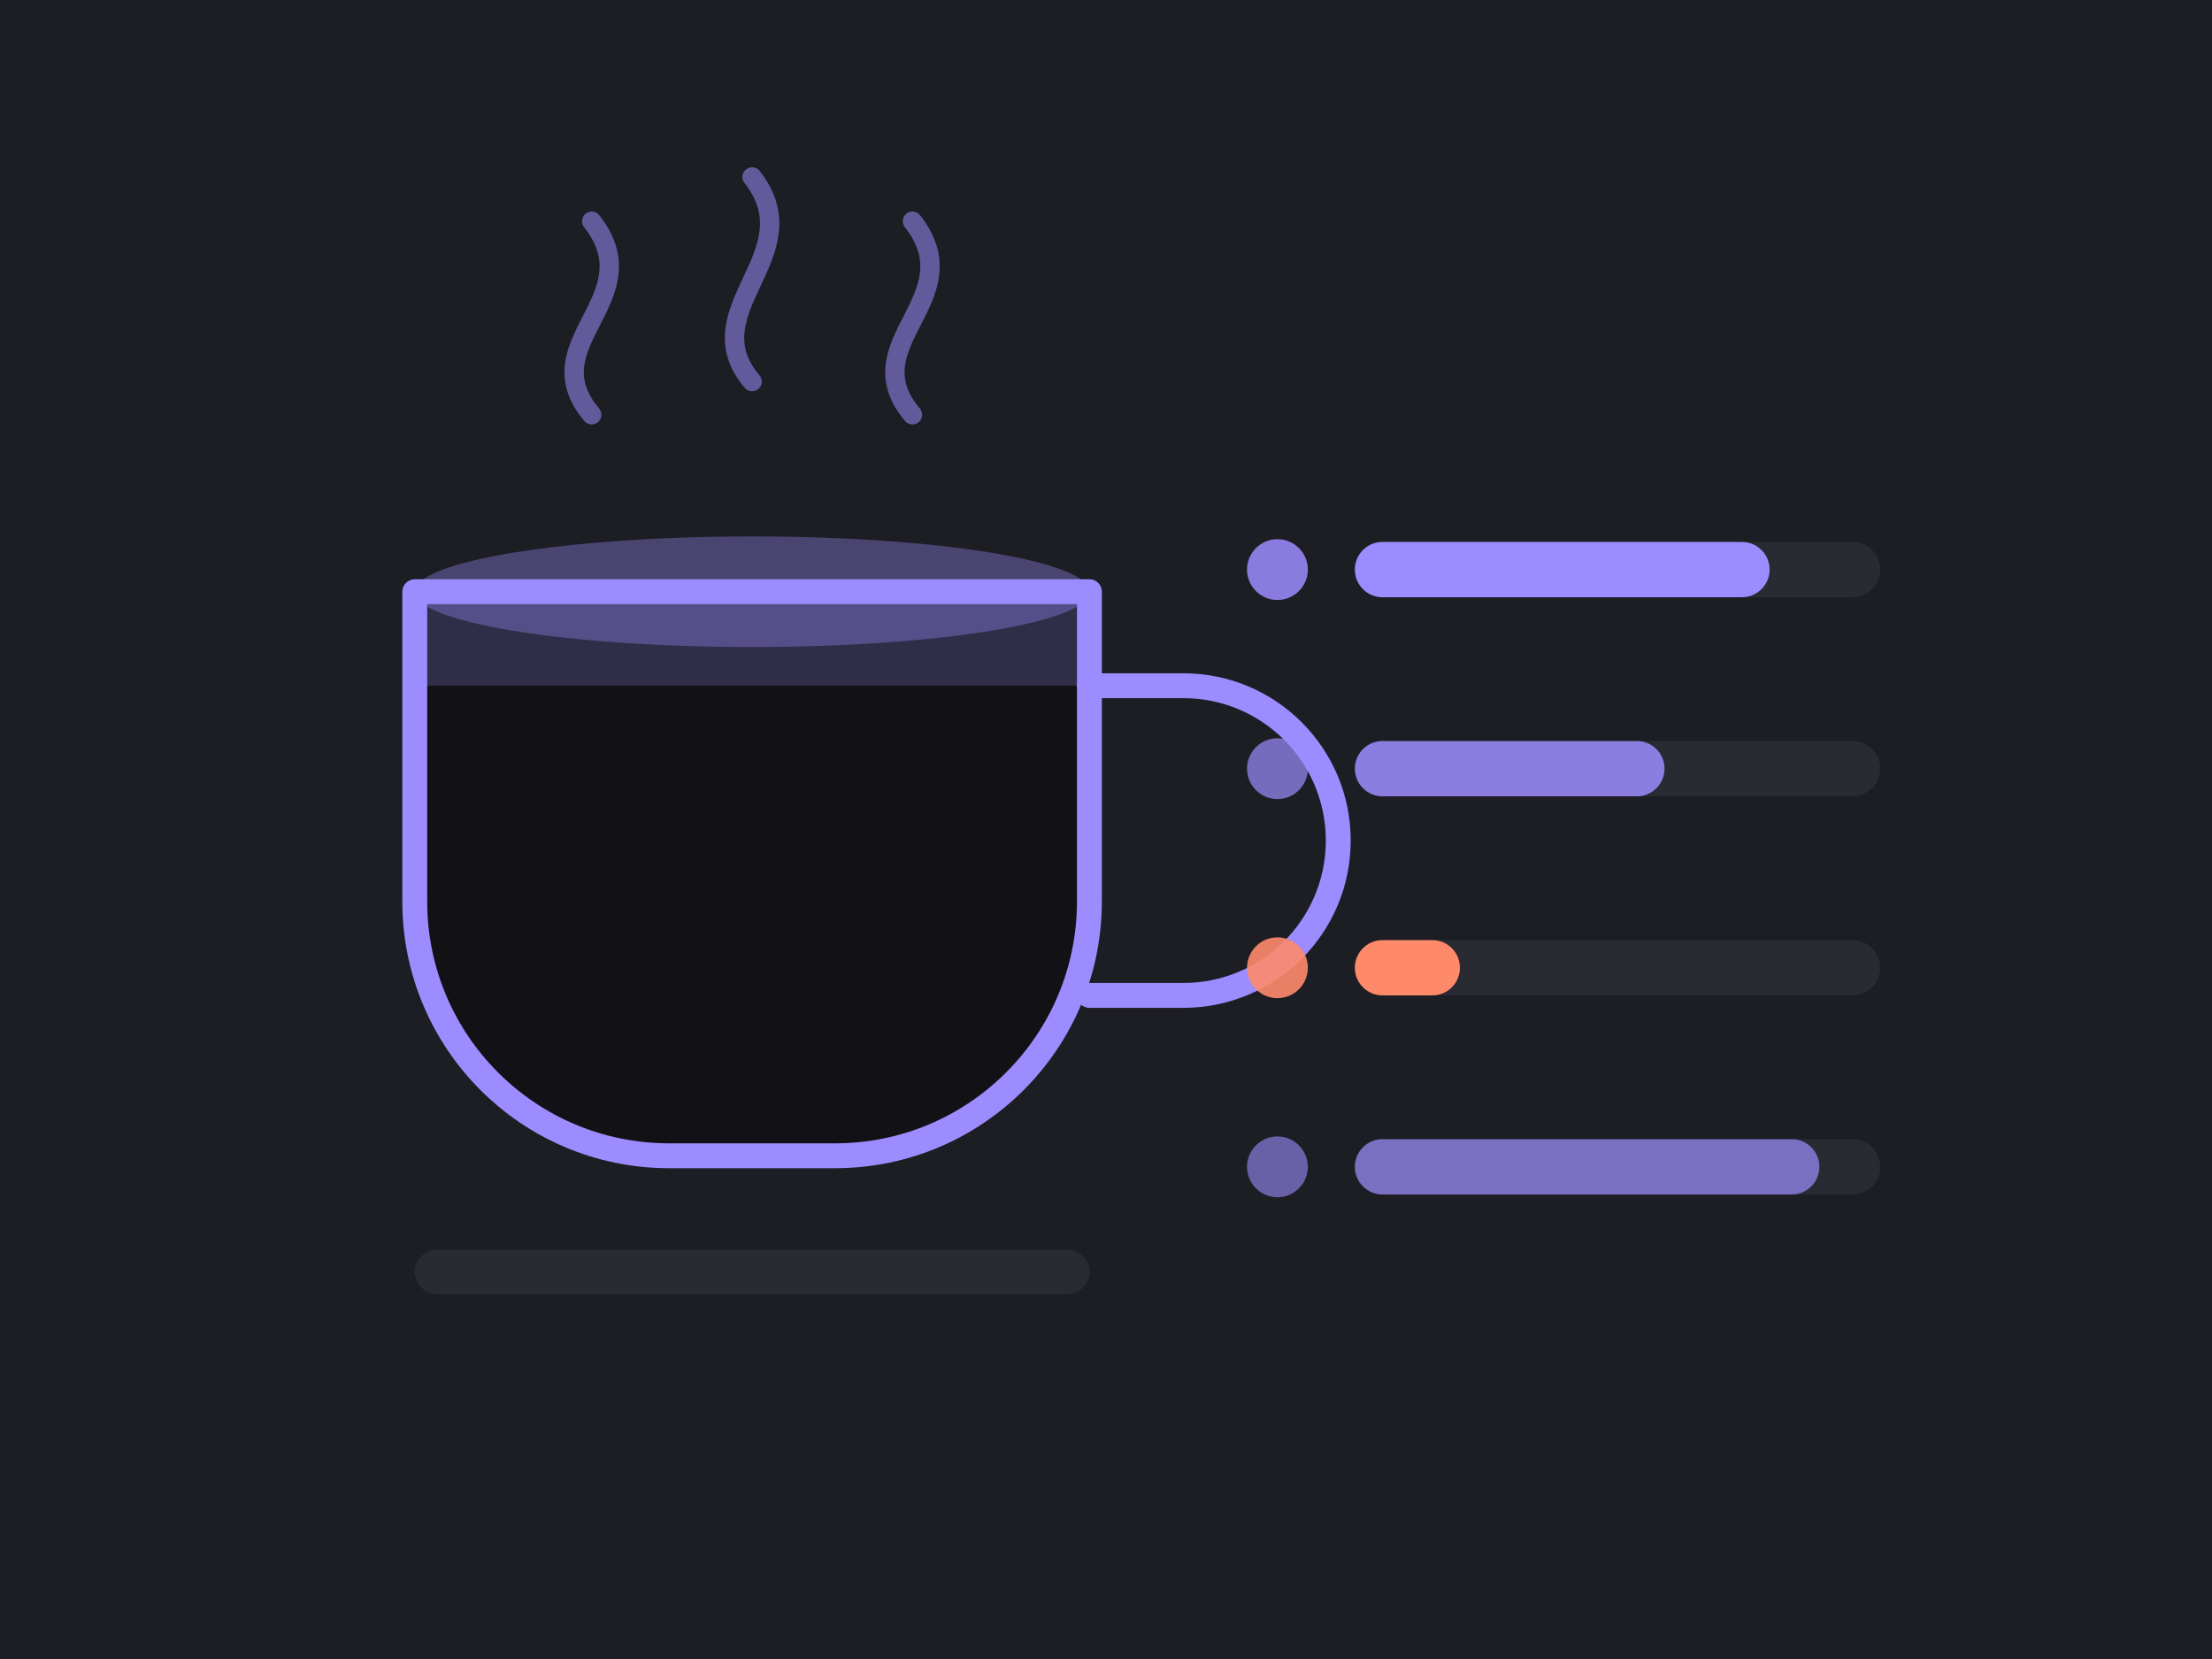
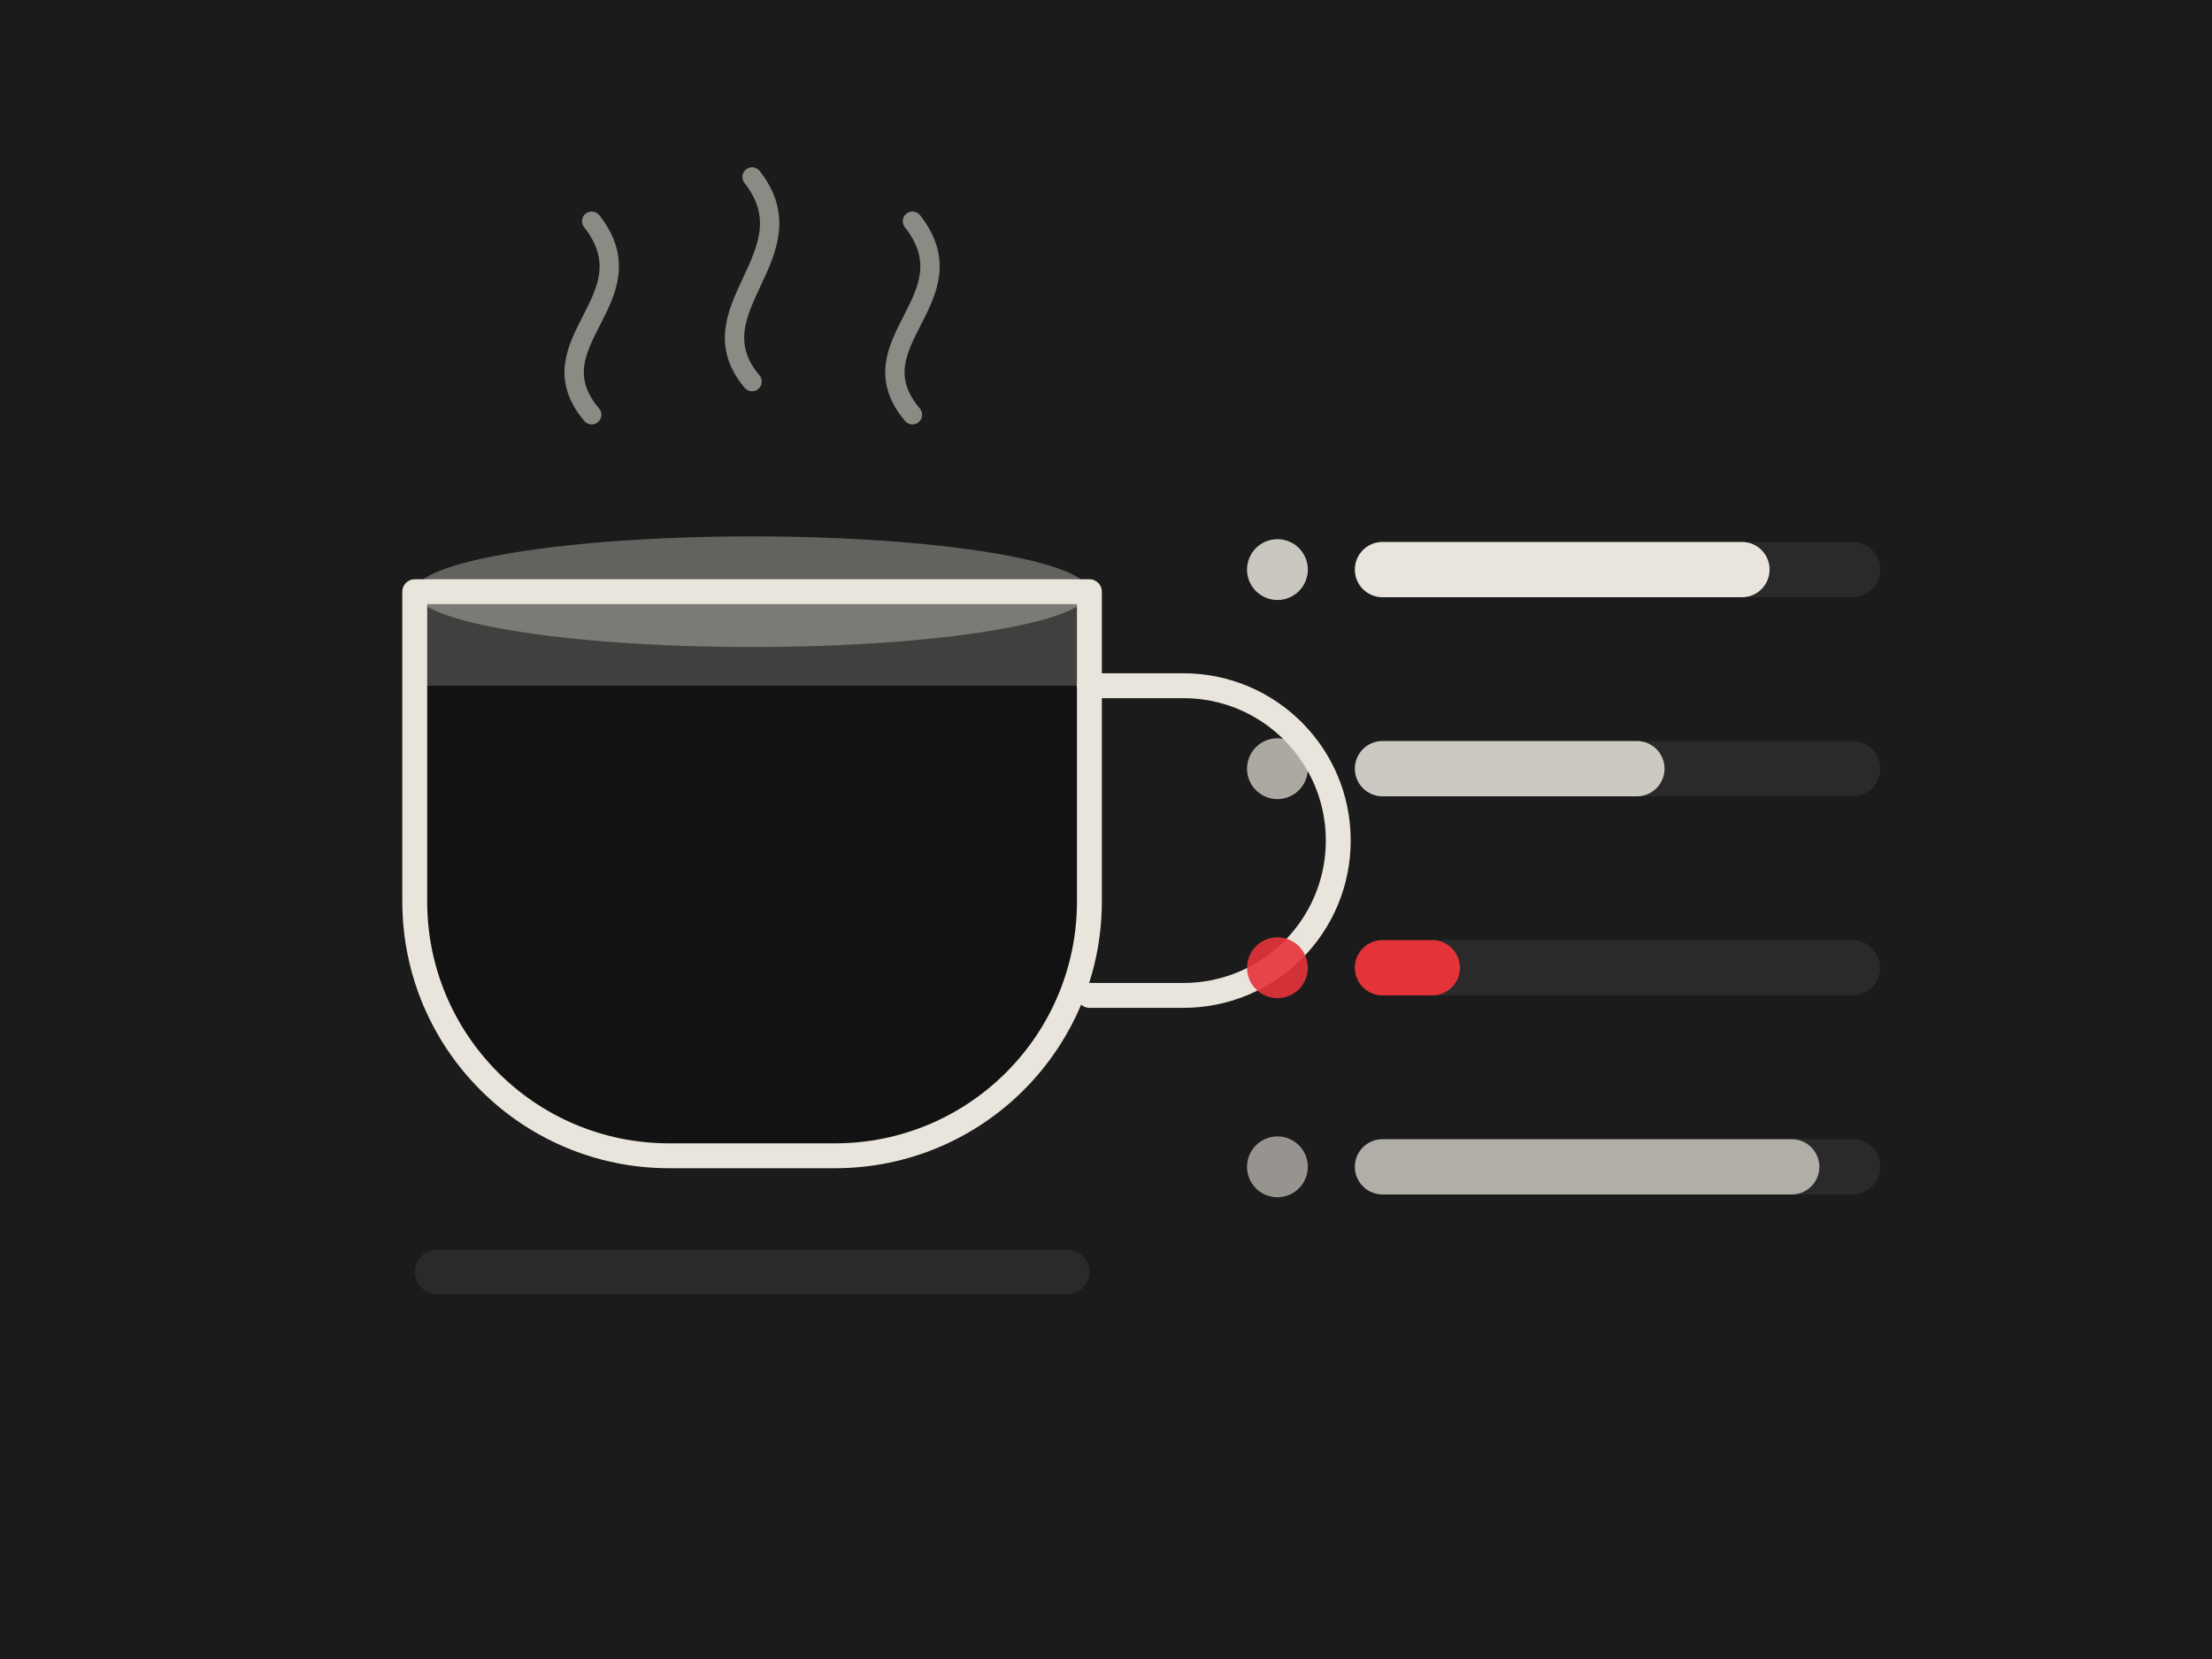
<svg xmlns="http://www.w3.org/2000/svg" viewBox="0 0 800 600" width="800" height="600" role="img">
-   <rect width="800" height="600" fill="#1D1D24" />
-   <g stroke="#9D8CFF" stroke-width="7" stroke-linecap="round" fill="none" opacity=".55">
+   <rect width="800" height="600" fill="#1B1B1B" />
+   <g stroke="#E9E5DD" stroke-width="7" stroke-linecap="round" fill="none" opacity=".55">
    <path d="M214 150c-22-26 22-42 0-70" />
    <path d="M272 138c-22-26 22-46 0-74" />
    <path d="M330 150c-22-26 22-42 0-70" />
  </g>
-   <path d="M150 214h244v112a92 92 0 0 1-92 92h-60a92 92 0 0 1-92-92z" fill="#121216" stroke="#9D8CFF" stroke-width="9" stroke-linejoin="round" />
-   <path d="M150 214h244v34a0 0 0 0 1 0 0H150z" fill="#9D8CFF" opacity=".22" />
-   <path d="M394 248h34a56 56 0 0 1 0 112h-34" fill="none" stroke="#9D8CFF" stroke-width="9" stroke-linecap="round" />
-   <ellipse cx="272" cy="214" rx="122" ry="20" fill="#9D8CFF" opacity=".35" />
-   <rect x="150" y="452" width="244" height="16" rx="8" fill="#2A2A33" />
+   <path d="M150 214h244v112a92 92 0 0 1-92 92h-60a92 92 0 0 1-92-92z" fill="#121212" stroke="#E9E5DD" stroke-width="9" stroke-linejoin="round" />
+   <path d="M150 214h244v34a0 0 0 0 1 0 0H150z" fill="#E9E5DD" opacity=".22" />
+   <path d="M394 248h34a56 56 0 0 1 0 112h-34" fill="none" stroke="#E9E5DD" stroke-width="9" stroke-linecap="round" />
+   <ellipse cx="272" cy="214" rx="122" ry="20" fill="#E9E5DD" opacity=".35" />
+   <rect x="150" y="452" width="244" height="16" rx="8" fill="#2A2A2A" />
  <g>
-     <rect x="490" y="196" width="190" height="20" rx="10" fill="#2A2A33" />
-     <rect x="490" y="196" width="150" height="20" rx="10" fill="#9D8CFF" />
-     <circle cx="462" cy="206" r="11" fill="#9D8CFF" opacity=".85" />
-     <rect x="490" y="268" width="190" height="20" rx="10" fill="#2A2A33" />
-     <rect x="490" y="268" width="112" height="20" rx="10" fill="#9D8CFF" opacity=".85" />
-     <circle cx="462" cy="278" r="11" fill="#9D8CFF" opacity=".7" />
-     <rect x="490" y="340" width="190" height="20" rx="10" fill="#2A2A33" />
-     <rect x="490" y="340" width="38" height="20" rx="10" fill="#FF8A6B" />
-     <circle cx="462" cy="350" r="11" fill="#FF8A6B" opacity=".9" />
-     <rect x="490" y="412" width="190" height="20" rx="10" fill="#2A2A33" />
-     <rect x="490" y="412" width="168" height="20" rx="10" fill="#9D8CFF" opacity=".7" />
-     <circle cx="462" cy="422" r="11" fill="#9D8CFF" opacity=".6" />
+     <rect x="490" y="196" width="190" height="20" rx="10" fill="#2A2A2A" />
+     <rect x="490" y="196" width="150" height="20" rx="10" fill="#E9E5DD" />
+     <circle cx="462" cy="206" r="11" fill="#E9E5DD" opacity=".85" />
+     <rect x="490" y="268" width="190" height="20" rx="10" fill="#2A2A2A" />
+     <rect x="490" y="268" width="112" height="20" rx="10" fill="#E9E5DD" opacity=".85" />
+     <circle cx="462" cy="278" r="11" fill="#E9E5DD" opacity=".7" />
+     <rect x="490" y="340" width="190" height="20" rx="10" fill="#2A2A2A" />
+     <rect x="490" y="340" width="38" height="20" rx="10" fill="#E5333A" />
+     <circle cx="462" cy="350" r="11" fill="#E5333A" opacity=".9" />
+     <rect x="490" y="412" width="190" height="20" rx="10" fill="#2A2A2A" />
+     <rect x="490" y="412" width="168" height="20" rx="10" fill="#E9E5DD" opacity=".7" />
+     <circle cx="462" cy="422" r="11" fill="#E9E5DD" opacity=".6" />
  </g>
</svg>
